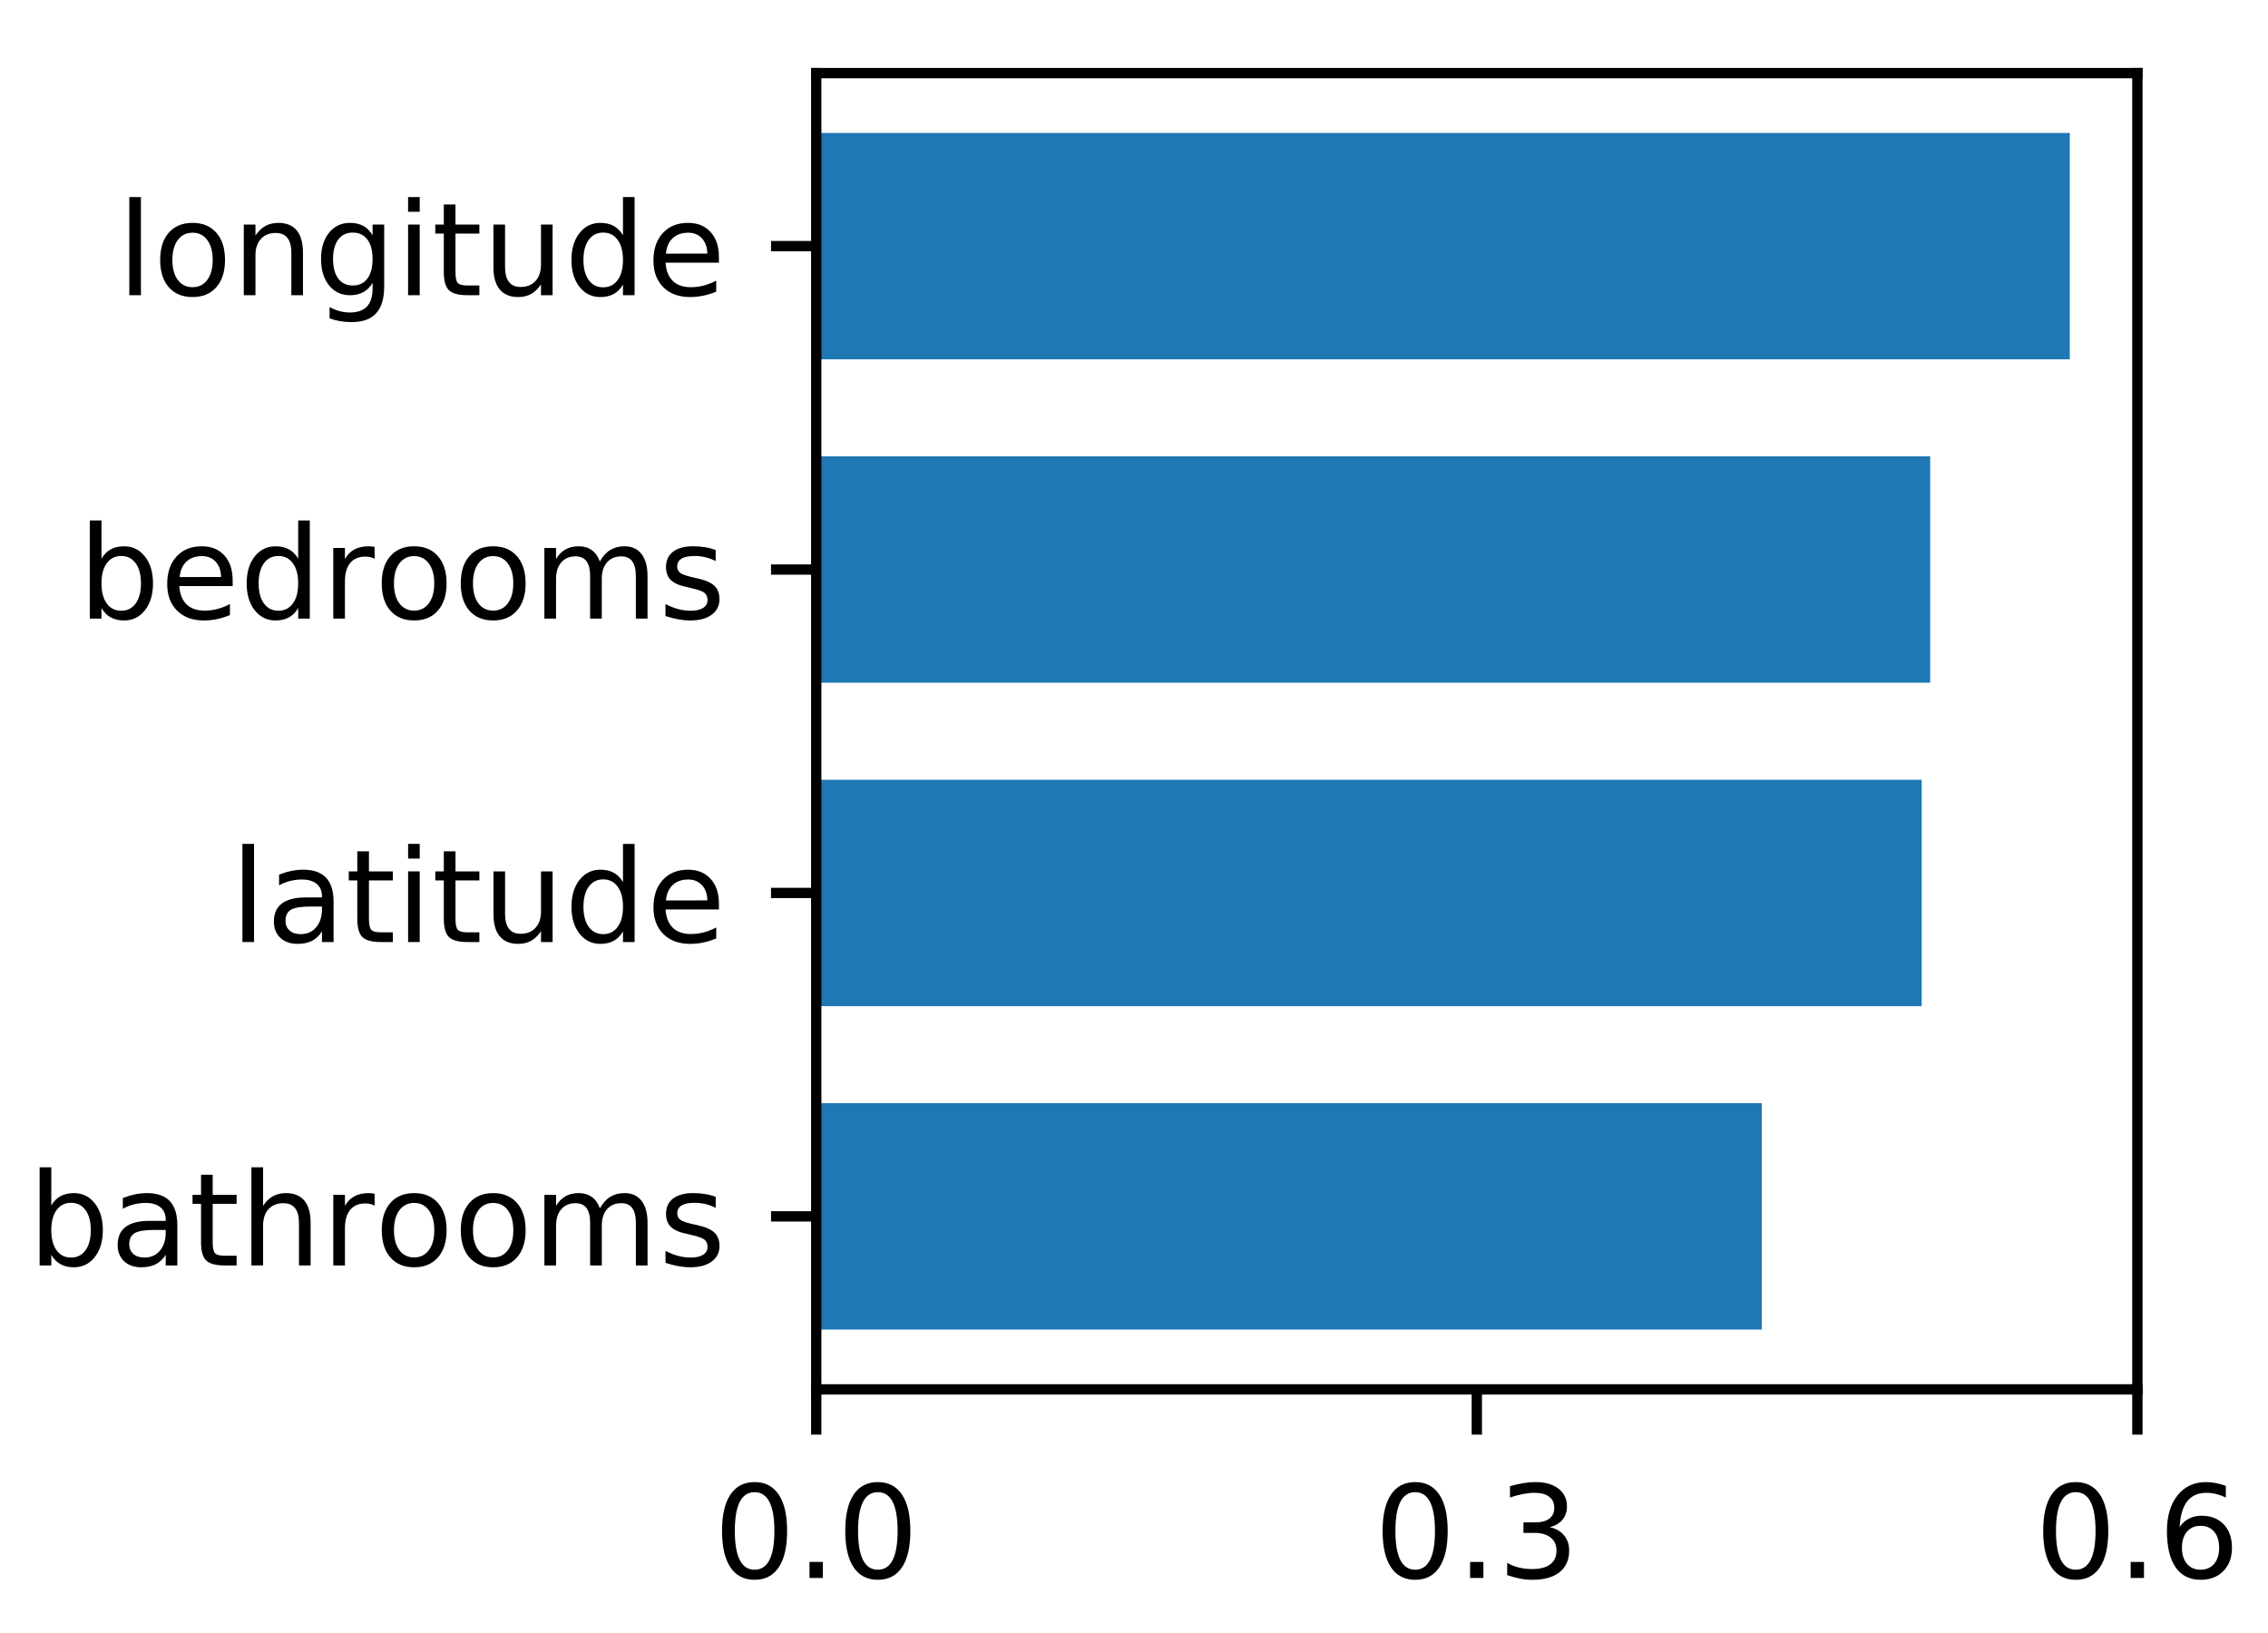
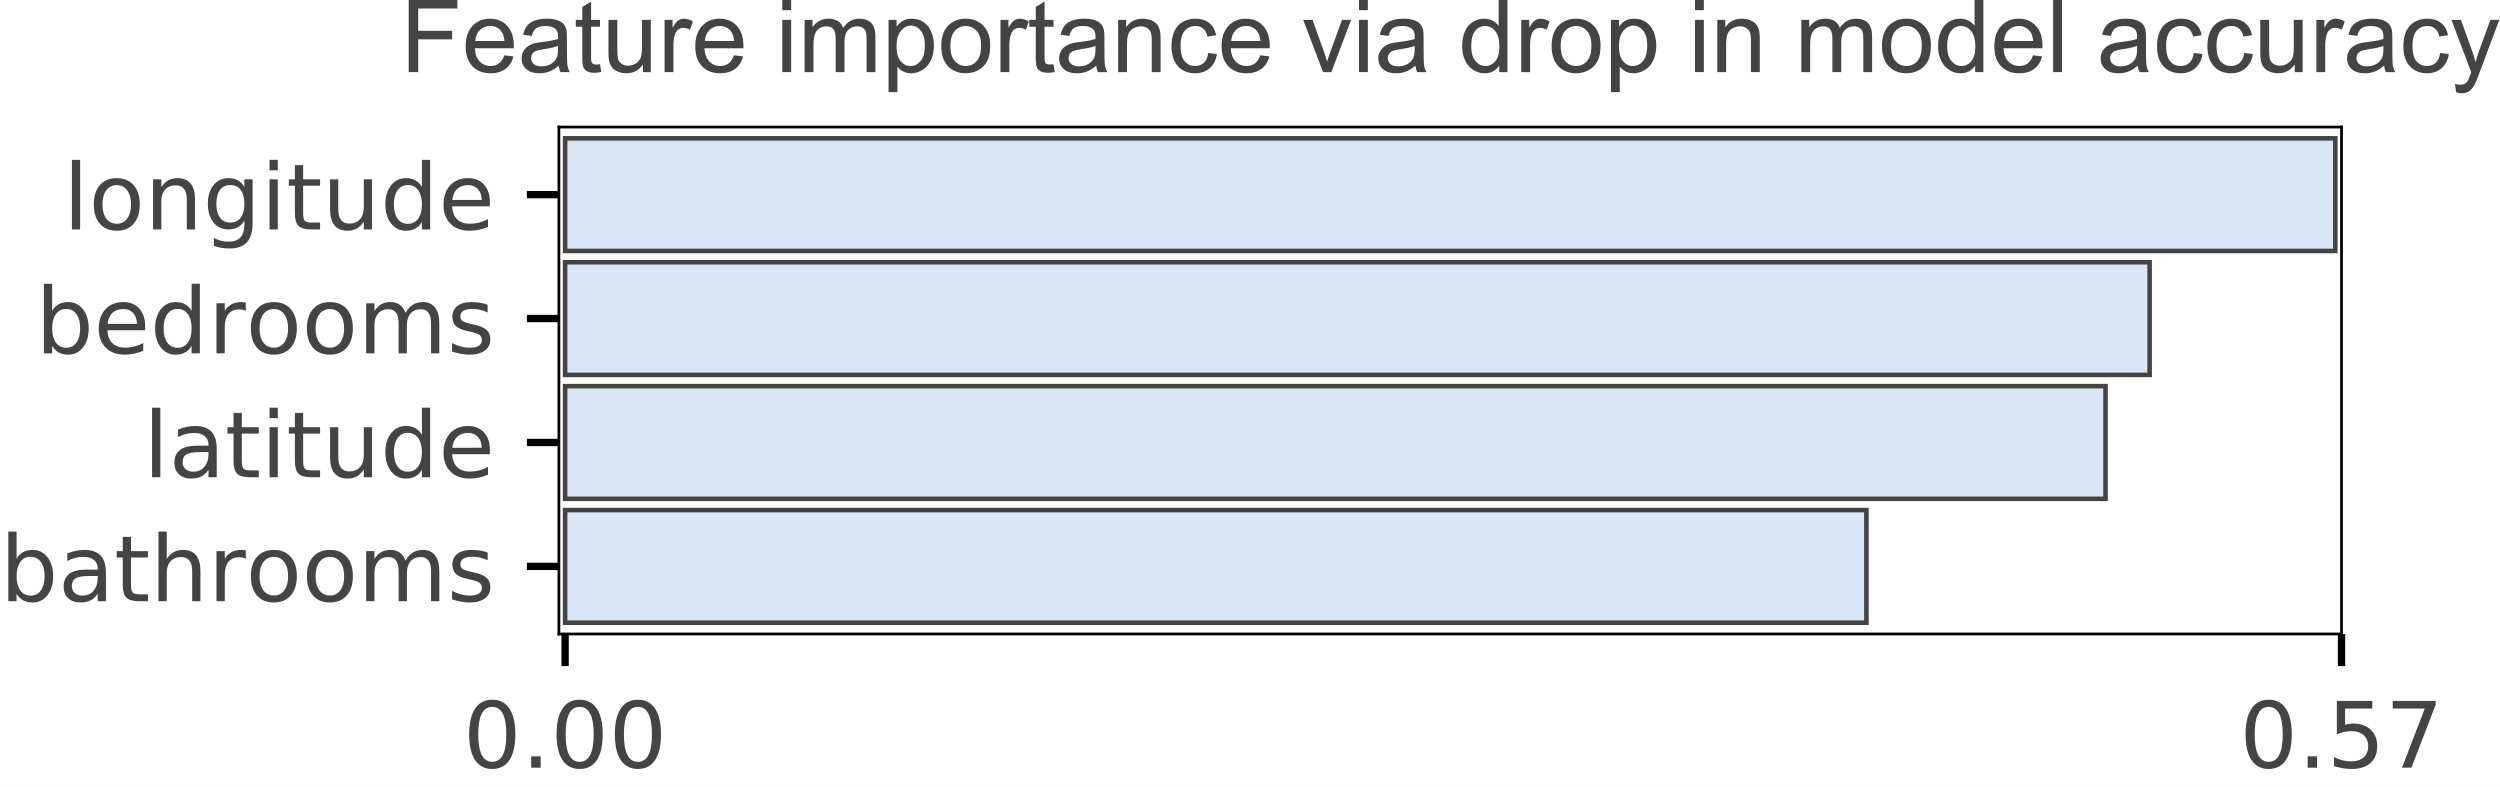
- <svg xmlns="http://www.w3.org/2000/svg" xmlns:xlink="http://www.w3.org/1999/xlink" height="126.398pt" version="1.1" viewBox="0 0 175.582 126.398" width="175.582pt">
+ <svg xmlns="http://www.w3.org/2000/svg" xmlns:xlink="http://www.w3.org/1999/xlink" height="85.905pt" version="1.1" viewBox="0 0 272.984 85.905" width="272.984pt">
  <defs>
    <style type="text/css">
*{stroke-linecap:butt;stroke-linejoin:round;}
  </style>
  </defs>
  <g id="figure_1">
    <g id="patch_1">
-       <path d="M 0 126.398  L 175.582 126.398  L 175.582 0  L 0 0  z " style="fill:#ffffff;" />
+       <path d="M 0 85.905  L 272.984 85.905  L 272.984 0  L 0 0  z " style="fill:#ffffff;" />
    </g>
    <g id="axes_1">
      <g id="patch_2">
-         <path d="M 63.19 107.56  L 165.47 107.56  L 165.47 5.66  L 63.19 5.66  z " style="fill:#ffffff;" />
+         <path d="M 61.03 69.227  L 255.68 69.227  L 255.68 13.874  L 61.03 13.874  z " style="fill:#ffffff;" />
      </g>
      <g id="patch_3">
-         <path clip-path="url(#pc31d99a3a7)" d="M 63.19 102.928  L 136.391 102.928  L 136.391 85.402  L 63.19 85.402  z " style="fill:#1f77b4;" />
+         <path clip-path="url(#pa6d0a59dae)" d="M 61.706 15.104  L 255.003 15.104  L 255.003 27.404  L 61.706 27.404  z " style="fill:#d9e6f5;stroke:#444443;stroke-linejoin:miter;stroke-width:0.5;" />
      </g>
      <g id="patch_4">
-         <path clip-path="url(#pc31d99a3a7)" d="M 63.19 77.891  L 148.772 77.891  L 148.772 60.366  L 63.19 60.366  z " style="fill:#1f77b4;" />
+         <path clip-path="url(#pa6d0a59dae)" d="M 61.706 28.634  L 234.725 28.634  L 234.725 40.935  L 61.706 40.935  z " style="fill:#d9e6f5;stroke:#444443;stroke-linejoin:miter;stroke-width:0.5;" />
      </g>
      <g id="patch_5">
-         <path clip-path="url(#pc31d99a3a7)" d="M 63.19 52.854  L 149.43 52.854  L 149.43 35.329  L 63.19 35.329  z " style="fill:#1f77b4;" />
+         <path clip-path="url(#pa6d0a59dae)" d="M 61.706 42.165  L 229.911 42.165  L 229.911 54.466  L 61.706 54.466  z " style="fill:#d9e6f5;stroke:#444443;stroke-linejoin:miter;stroke-width:0.5;" />
      </g>
      <g id="patch_6">
-         <path clip-path="url(#pc31d99a3a7)" d="M 63.19 27.818  L 160.237 27.818  L 160.237 10.292  L 63.19 10.292  z " style="fill:#1f77b4;" />
+         <path clip-path="url(#pa6d0a59dae)" d="M 61.706 55.696  L 203.801 55.696  L 203.801 67.997  L 61.706 67.997  z " style="fill:#d9e6f5;stroke:#444443;stroke-linejoin:miter;stroke-width:0.5;" />
      </g>
      <g id="matplotlib.axis_1">
        <g id="xtick_1">
          <g id="line2d_1">
            <defs>
-               <path d="M 0 0  L 0 3.5  " id="mc02d2077c4" style="stroke:#000000;stroke-width:0.8;" />
-             </defs>
-             <g>
-               <use style="stroke:#000000;stroke-width:0.8;" x="63.19" xlink:href="#mc02d2077c4" y="107.56" />
+               <path d="M 0 0  L 0 3.5  " id="m51f4e92f05" style="stroke:#000000;stroke-width:0.8;" />
+             </defs>
+             <g>
+               <use style="stroke:#000000;stroke-width:0.8;" x="61.706" xlink:href="#m51f4e92f05" y="69.227" />
            </g>
          </g>
          <g id="text_1">
            <defs>
              <path d="M 31.781 66.406  Q 24.172 66.406 20.328 58.906  Q 16.5 51.422 16.5 36.375  Q 16.5 21.391 20.328 13.891  Q 24.172 6.391 31.781 6.391  Q 39.453 6.391 43.281 13.891  Q 47.125 21.391 47.125 36.375  Q 47.125 51.422 43.281 58.906  Q 39.453 66.406 31.781 66.406  z M 31.781 74.219  Q 44.047 74.219 50.516 64.516  Q 56.984 54.828 56.984 36.375  Q 56.984 17.969 50.516 8.266  Q 44.047 -1.422 31.781 -1.422  Q 19.531 -1.422 13.062 8.266  Q 6.594 17.969 6.594 36.375  Q 6.594 54.828 13.062 64.516  Q 19.531 74.219 31.781 74.219  z " id="DejaVuSans-30" />
              <path d="M 10.688 12.406  L 21 12.406  L 21 0  L 10.688 0  z " id="DejaVuSans-2e" />
            </defs>
-             <g transform="translate(55.23812 122.1584)scale(0.1 -0.1)">
+             <g style="fill:#444443;" transform="translate(50.5732 83.82516)scale(0.1 -0.1)">
              <use xlink:href="#DejaVuSans-30" />
              <use x="63.623" xlink:href="#DejaVuSans-2e" />
              <use x="95.41" xlink:href="#DejaVuSans-30" />
+               <use x="159.033" xlink:href="#DejaVuSans-30" />
            </g>
          </g>
        </g>
        <g id="xtick_2">
          <g id="line2d_2">
            <g>
-               <use style="stroke:#000000;stroke-width:0.8;" x="114.33" xlink:href="#mc02d2077c4" y="107.56" />
+               <use style="stroke:#000000;stroke-width:0.8;" x="255.68" xlink:href="#m51f4e92f05" y="69.227" />
            </g>
          </g>
          <g id="text_2">
            <defs>
-               <path d="M 40.578 39.312  Q 47.656 37.797 51.625 33  Q 55.609 28.219 55.609 21.188  Q 55.609 10.406 48.188 4.484  Q 40.766 -1.422 27.094 -1.422  Q 22.516 -1.422 17.656 -0.516  Q 12.797 0.391 7.625 2.203  L 7.625 11.719  Q 11.719 9.328 16.594 8.109  Q 21.484 6.891 26.812 6.891  Q 36.078 6.891 40.938 10.547  Q 45.797 14.203 45.797 21.188  Q 45.797 27.641 41.281 31.266  Q 36.766 34.906 28.719 34.906  L 20.219 34.906  L 20.219 43.016  L 29.109 43.016  Q 36.375 43.016 40.234 45.922  Q 44.094 48.828 44.094 54.297  Q 44.094 59.906 40.109 62.906  Q 36.141 65.922 28.719 65.922  Q 24.656 65.922 20.016 65.031  Q 15.375 64.156 9.812 62.312  L 9.812 71.094  Q 15.438 72.656 20.344 73.438  Q 25.25 74.219 29.594 74.219  Q 40.828 74.219 47.359 69.109  Q 53.906 64.016 53.906 55.328  Q 53.906 49.266 50.438 45.094  Q 46.969 40.922 40.578 39.312  z " id="DejaVuSans-33" />
-             </defs>
-             <g transform="translate(106.3784 122.1584)scale(0.1 -0.1)">
+               <path d="M 10.797 72.906  L 49.516 72.906  L 49.516 64.594  L 19.828 64.594  L 19.828 46.734  Q 21.969 47.469 24.109 47.828  Q 26.266 48.188 28.422 48.188  Q 40.625 48.188 47.75 41.5  Q 54.891 34.812 54.891 23.391  Q 54.891 11.625 47.562 5.094  Q 40.234 -1.422 26.906 -1.422  Q 22.312 -1.422 17.547 -0.641  Q 12.797 0.141 7.719 1.703  L 7.719 11.625  Q 12.109 9.234 16.797 8.062  Q 21.484 6.891 26.703 6.891  Q 35.156 6.891 40.078 11.328  Q 45.016 15.766 45.016 23.391  Q 45.016 31 40.078 35.438  Q 35.156 39.891 26.703 39.891  Q 22.75 39.891 18.812 39.016  Q 14.891 38.141 10.797 36.281  z " id="DejaVuSans-35" />
+               <path d="M 8.203 72.906  L 55.078 72.906  L 55.078 68.703  L 28.609 0  L 18.312 0  L 43.219 64.594  L 8.203 64.594  z " id="DejaVuSans-37" />
+             </defs>
+             <g style="fill:#444443;" transform="translate(244.5469 83.82516)scale(0.1 -0.1)">
              <use xlink:href="#DejaVuSans-30" />
              <use x="63.623" xlink:href="#DejaVuSans-2e" />
-               <use x="95.41" xlink:href="#DejaVuSans-33" />
-             </g>
-           </g>
-         </g>
-         <g id="xtick_3">
-           <g id="line2d_3">
-             <g>
-               <use style="stroke:#000000;stroke-width:0.8;" x="165.47" xlink:href="#mc02d2077c4" y="107.56" />
-             </g>
-           </g>
-           <g id="text_3">
-             <defs>
-               <path d="M 33.016 40.375  Q 26.375 40.375 22.484 35.828  Q 18.609 31.297 18.609 23.391  Q 18.609 15.531 22.484 10.953  Q 26.375 6.391 33.016 6.391  Q 39.656 6.391 43.531 10.953  Q 47.406 15.531 47.406 23.391  Q 47.406 31.297 43.531 35.828  Q 39.656 40.375 33.016 40.375  z M 52.594 71.297  L 52.594 62.312  Q 48.875 64.062 45.094 64.984  Q 41.312 65.922 37.594 65.922  Q 27.828 65.922 22.672 59.328  Q 17.531 52.734 16.797 39.406  Q 19.672 43.656 24.016 45.922  Q 28.375 48.188 33.594 48.188  Q 44.578 48.188 50.953 41.516  Q 57.328 34.859 57.328 23.391  Q 57.328 12.156 50.688 5.359  Q 44.047 -1.422 33.016 -1.422  Q 20.359 -1.422 13.672 8.266  Q 6.984 17.969 6.984 36.375  Q 6.984 53.656 15.188 63.938  Q 23.391 74.219 37.203 74.219  Q 40.922 74.219 44.703 73.484  Q 48.484 72.75 52.594 71.297  z " id="DejaVuSans-36" />
-             </defs>
-             <g transform="translate(157.5187 122.1584)scale(0.1 -0.1)">
-               <use xlink:href="#DejaVuSans-30" />
-               <use x="63.623" xlink:href="#DejaVuSans-2e" />
-               <use x="95.41" xlink:href="#DejaVuSans-36" />
+               <use x="95.41" xlink:href="#DejaVuSans-35" />
+               <use x="159.033" xlink:href="#DejaVuSans-37" />
            </g>
          </g>
        </g>
      </g>
      <g id="matplotlib.axis_2">
        <g id="ytick_1">
+           <g id="line2d_3">
+             <defs>
+               <path d="M 0 0  L -3.5 0  " id="m15a52dde4e" style="stroke:#000000;stroke-width:0.8;" />
+             </defs>
+             <g>
+               <use style="stroke:#000000;stroke-width:0.8;" x="61.03" xlink:href="#m15a52dde4e" y="21.254" />
+             </g>
+           </g>
+           <g id="text_3">
+             <defs>
+               <path d="M 9.422 75.984  L 18.406 75.984  L 18.406 0  L 9.422 0  z " id="DejaVuSans-6c" />
+               <path d="M 30.609 48.391  Q 23.391 48.391 19.188 42.75  Q 14.984 37.109 14.984 27.297  Q 14.984 17.484 19.156 11.844  Q 23.344 6.203 30.609 6.203  Q 37.797 6.203 41.984 11.859  Q 46.188 17.531 46.188 27.297  Q 46.188 37.016 41.984 42.703  Q 37.797 48.391 30.609 48.391  z M 30.609 56  Q 42.328 56 49.016 48.375  Q 55.719 40.766 55.719 27.297  Q 55.719 13.875 49.016 6.219  Q 42.328 -1.422 30.609 -1.422  Q 18.844 -1.422 12.172 6.219  Q 5.516 13.875 5.516 27.297  Q 5.516 40.766 12.172 48.375  Q 18.844 56 30.609 56  z " id="DejaVuSans-6f" />
+               <path d="M 54.891 33.016  L 54.891 0  L 45.906 0  L 45.906 32.719  Q 45.906 40.484 42.875 44.328  Q 39.844 48.188 33.797 48.188  Q 26.516 48.188 22.312 43.547  Q 18.109 38.922 18.109 30.906  L 18.109 0  L 9.078 0  L 9.078 54.688  L 18.109 54.688  L 18.109 46.188  Q 21.344 51.125 25.703 53.562  Q 30.078 56 35.797 56  Q 45.219 56 50.047 50.172  Q 54.891 44.344 54.891 33.016  z " id="DejaVuSans-6e" />
+               <path d="M 45.406 27.984  Q 45.406 37.75 41.375 43.109  Q 37.359 48.484 30.078 48.484  Q 22.859 48.484 18.828 43.109  Q 14.797 37.75 14.797 27.984  Q 14.797 18.266 18.828 12.891  Q 22.859 7.516 30.078 7.516  Q 37.359 7.516 41.375 12.891  Q 45.406 18.266 45.406 27.984  z M 54.391 6.781  Q 54.391 -7.172 48.188 -13.984  Q 42 -20.797 29.203 -20.797  Q 24.469 -20.797 20.266 -20.094  Q 16.062 -19.391 12.109 -17.922  L 12.109 -9.188  Q 16.062 -11.328 19.922 -12.344  Q 23.781 -13.375 27.781 -13.375  Q 36.625 -13.375 41.016 -8.766  Q 45.406 -4.156 45.406 5.172  L 45.406 9.625  Q 42.625 4.781 38.281 2.391  Q 33.938 0 27.875 0  Q 17.828 0 11.672 7.656  Q 5.516 15.328 5.516 27.984  Q 5.516 40.672 11.672 48.328  Q 17.828 56 27.875 56  Q 33.938 56 38.281 53.609  Q 42.625 51.219 45.406 46.391  L 45.406 54.688  L 54.391 54.688  z " id="DejaVuSans-67" />
+               <path d="M 9.422 54.688  L 18.406 54.688  L 18.406 0  L 9.422 0  z M 9.422 75.984  L 18.406 75.984  L 18.406 64.594  L 9.422 64.594  z " id="DejaVuSans-69" />
+               <path d="M 18.312 70.219  L 18.312 54.688  L 36.812 54.688  L 36.812 47.703  L 18.312 47.703  L 18.312 18.016  Q 18.312 11.328 20.141 9.422  Q 21.969 7.516 27.594 7.516  L 36.812 7.516  L 36.812 0  L 27.594 0  Q 17.188 0 13.234 3.875  Q 9.281 7.766 9.281 18.016  L 9.281 47.703  L 2.688 47.703  L 2.688 54.688  L 9.281 54.688  L 9.281 70.219  z " id="DejaVuSans-74" />
+               <path d="M 8.5 21.578  L 8.5 54.688  L 17.484 54.688  L 17.484 21.922  Q 17.484 14.156 20.5 10.266  Q 23.531 6.391 29.594 6.391  Q 36.859 6.391 41.078 11.031  Q 45.312 15.672 45.312 23.688  L 45.312 54.688  L 54.297 54.688  L 54.297 0  L 45.312 0  L 45.312 8.406  Q 42.047 3.422 37.719 1  Q 33.406 -1.422 27.688 -1.422  Q 18.266 -1.422 13.375 4.438  Q 8.5 10.297 8.5 21.578  z M 31.109 56  z " id="DejaVuSans-75" />
+               <path d="M 45.406 46.391  L 45.406 75.984  L 54.391 75.984  L 54.391 0  L 45.406 0  L 45.406 8.203  Q 42.578 3.328 38.25 0.953  Q 33.938 -1.422 27.875 -1.422  Q 17.969 -1.422 11.734 6.484  Q 5.516 14.406 5.516 27.297  Q 5.516 40.188 11.734 48.094  Q 17.969 56 27.875 56  Q 33.938 56 38.25 53.625  Q 42.578 51.266 45.406 46.391  z M 14.797 27.297  Q 14.797 17.391 18.875 11.75  Q 22.953 6.109 30.078 6.109  Q 37.203 6.109 41.297 11.75  Q 45.406 17.391 45.406 27.297  Q 45.406 37.203 41.297 42.844  Q 37.203 48.484 30.078 48.484  Q 22.953 48.484 18.875 42.844  Q 14.797 37.203 14.797 27.297  z " id="DejaVuSans-64" />
+               <path d="M 56.203 29.594  L 56.203 25.203  L 14.891 25.203  Q 15.484 15.922 20.484 11.062  Q 25.484 6.203 34.422 6.203  Q 39.594 6.203 44.453 7.469  Q 49.312 8.734 54.109 11.281  L 54.109 2.781  Q 49.266 0.734 44.188 -0.344  Q 39.109 -1.422 33.891 -1.422  Q 20.797 -1.422 13.156 6.188  Q 5.516 13.812 5.516 26.812  Q 5.516 40.234 12.766 48.109  Q 20.016 56 32.328 56  Q 43.359 56 49.781 48.891  Q 56.203 41.797 56.203 29.594  z M 47.219 32.234  Q 47.125 39.594 43.094 43.984  Q 39.062 48.391 32.422 48.391  Q 24.906 48.391 20.391 44.141  Q 15.875 39.891 15.188 32.172  z " id="DejaVuSans-65" />
+             </defs>
+             <g style="fill:#444443;" transform="translate(6.909375 25.05323)scale(0.1 -0.1)">
+               <use xlink:href="#DejaVuSans-6c" />
+               <use x="27.783" xlink:href="#DejaVuSans-6f" />
+               <use x="88.965" xlink:href="#DejaVuSans-6e" />
+               <use x="152.344" xlink:href="#DejaVuSans-67" />
+               <use x="215.82" xlink:href="#DejaVuSans-69" />
+               <use x="243.604" xlink:href="#DejaVuSans-74" />
+               <use x="282.812" xlink:href="#DejaVuSans-75" />
+               <use x="346.191" xlink:href="#DejaVuSans-64" />
+               <use x="409.668" xlink:href="#DejaVuSans-65" />
+             </g>
+           </g>
+         </g>
+         <g id="ytick_2">
          <g id="line2d_4">
-             <defs>
-               <path d="M 0 0  L -3.5 0  " id="ma8b361cb1b" style="stroke:#000000;stroke-width:0.8;" />
-             </defs>
-             <g>
-               <use style="stroke:#000000;stroke-width:0.8;" x="63.19" xlink:href="#ma8b361cb1b" y="94.165" />
+             <g>
+               <use style="stroke:#000000;stroke-width:0.8;" x="61.03" xlink:href="#m15a52dde4e" y="34.785" />
            </g>
          </g>
          <g id="text_4">
            <defs>
              <path d="M 48.688 27.297  Q 48.688 37.203 44.609 42.844  Q 40.531 48.484 33.406 48.484  Q 26.266 48.484 22.188 42.844  Q 18.109 37.203 18.109 27.297  Q 18.109 17.391 22.188 11.75  Q 26.266 6.109 33.406 6.109  Q 40.531 6.109 44.609 11.75  Q 48.688 17.391 48.688 27.297  z M 18.109 46.391  Q 20.953 51.266 25.266 53.625  Q 29.594 56 35.594 56  Q 45.562 56 51.781 48.094  Q 58.016 40.188 58.016 27.297  Q 58.016 14.406 51.781 6.484  Q 45.562 -1.422 35.594 -1.422  Q 29.594 -1.422 25.266 0.953  Q 20.953 3.328 18.109 8.203  L 18.109 0  L 9.078 0  L 9.078 75.984  L 18.109 75.984  z " id="DejaVuSans-62" />
-               <path d="M 34.281 27.484  Q 23.391 27.484 19.188 25  Q 14.984 22.516 14.984 16.5  Q 14.984 11.719 18.141 8.906  Q 21.297 6.109 26.703 6.109  Q 34.188 6.109 38.703 11.406  Q 43.219 16.703 43.219 25.484  L 43.219 27.484  z M 52.203 31.203  L 52.203 0  L 43.219 0  L 43.219 8.297  Q 40.141 3.328 35.547 0.953  Q 30.953 -1.422 24.312 -1.422  Q 15.922 -1.422 10.953 3.297  Q 6 8.016 6 15.922  Q 6 25.141 12.172 29.828  Q 18.359 34.516 30.609 34.516  L 43.219 34.516  L 43.219 35.406  Q 43.219 41.609 39.141 45  Q 35.062 48.391 27.688 48.391  Q 23 48.391 18.547 47.266  Q 14.109 46.141 10.016 43.891  L 10.016 52.203  Q 14.938 54.109 19.578 55.047  Q 24.219 56 28.609 56  Q 40.484 56 46.344 49.844  Q 52.203 43.703 52.203 31.203  z " id="DejaVuSans-61" />
-               <path d="M 18.312 70.219  L 18.312 54.688  L 36.812 54.688  L 36.812 47.703  L 18.312 47.703  L 18.312 18.016  Q 18.312 11.328 20.141 9.422  Q 21.969 7.516 27.594 7.516  L 36.812 7.516  L 36.812 0  L 27.594 0  Q 17.188 0 13.234 3.875  Q 9.281 7.766 9.281 18.016  L 9.281 47.703  L 2.688 47.703  L 2.688 54.688  L 9.281 54.688  L 9.281 70.219  z " id="DejaVuSans-74" />
-               <path d="M 54.891 33.016  L 54.891 0  L 45.906 0  L 45.906 32.719  Q 45.906 40.484 42.875 44.328  Q 39.844 48.188 33.797 48.188  Q 26.516 48.188 22.312 43.547  Q 18.109 38.922 18.109 30.906  L 18.109 0  L 9.078 0  L 9.078 75.984  L 18.109 75.984  L 18.109 46.188  Q 21.344 51.125 25.703 53.562  Q 30.078 56 35.797 56  Q 45.219 56 50.047 50.172  Q 54.891 44.344 54.891 33.016  z " id="DejaVuSans-68" />
              <path d="M 41.109 46.297  Q 39.594 47.172 37.812 47.578  Q 36.031 48 33.891 48  Q 26.266 48 22.188 43.047  Q 18.109 38.094 18.109 28.812  L 18.109 0  L 9.078 0  L 9.078 54.688  L 18.109 54.688  L 18.109 46.188  Q 20.953 51.172 25.484 53.578  Q 30.031 56 36.531 56  Q 37.453 56 38.578 55.875  Q 39.703 55.766 41.062 55.516  z " id="DejaVuSans-72" />
-               <path d="M 30.609 48.391  Q 23.391 48.391 19.188 42.75  Q 14.984 37.109 14.984 27.297  Q 14.984 17.484 19.156 11.844  Q 23.344 6.203 30.609 6.203  Q 37.797 6.203 41.984 11.859  Q 46.188 17.531 46.188 27.297  Q 46.188 37.016 41.984 42.703  Q 37.797 48.391 30.609 48.391  z M 30.609 56  Q 42.328 56 49.016 48.375  Q 55.719 40.766 55.719 27.297  Q 55.719 13.875 49.016 6.219  Q 42.328 -1.422 30.609 -1.422  Q 18.844 -1.422 12.172 6.219  Q 5.516 13.875 5.516 27.297  Q 5.516 40.766 12.172 48.375  Q 18.844 56 30.609 56  z " id="DejaVuSans-6f" />
              <path d="M 52 44.188  Q 55.375 50.25 60.062 53.125  Q 64.75 56 71.094 56  Q 79.641 56 84.281 50.016  Q 88.922 44.047 88.922 33.016  L 88.922 0  L 79.891 0  L 79.891 32.719  Q 79.891 40.578 77.094 44.375  Q 74.312 48.188 68.609 48.188  Q 61.625 48.188 57.562 43.547  Q 53.516 38.922 53.516 30.906  L 53.516 0  L 44.484 0  L 44.484 32.719  Q 44.484 40.625 41.703 44.406  Q 38.922 48.188 33.109 48.188  Q 26.219 48.188 22.156 43.531  Q 18.109 38.875 18.109 30.906  L 18.109 0  L 9.078 0  L 9.078 54.688  L 18.109 54.688  L 18.109 46.188  Q 21.188 51.219 25.484 53.609  Q 29.781 56 35.688 56  Q 41.656 56 45.828 52.969  Q 50 49.953 52 44.188  z " id="DejaVuSans-6d" />
              <path d="M 44.281 53.078  L 44.281 44.578  Q 40.484 46.531 36.375 47.5  Q 32.281 48.484 27.875 48.484  Q 21.188 48.484 17.844 46.438  Q 14.5 44.391 14.5 40.281  Q 14.5 37.156 16.891 35.375  Q 19.281 33.594 26.516 31.984  L 29.594 31.297  Q 39.156 29.25 43.188 25.516  Q 47.219 21.781 47.219 15.094  Q 47.219 7.469 41.188 3.016  Q 35.156 -1.422 24.609 -1.422  Q 20.219 -1.422 15.453 -0.562  Q 10.688 0.297 5.422 2  L 5.422 11.281  Q 10.406 8.688 15.234 7.391  Q 20.062 6.109 24.812 6.109  Q 31.156 6.109 34.562 8.281  Q 37.984 10.453 37.984 14.406  Q 37.984 18.062 35.516 20.016  Q 33.062 21.969 24.703 23.781  L 21.578 24.516  Q 13.234 26.266 9.516 29.906  Q 5.812 33.547 5.812 39.891  Q 5.812 47.609 11.281 51.797  Q 16.75 56 26.812 56  Q 31.781 56 36.172 55.266  Q 40.578 54.547 44.281 53.078  z " id="DejaVuSans-73" />
            </defs>
-             <g transform="translate(2.16 97.9645)scale(0.1 -0.1)">
+             <g style="fill:#444443;" transform="translate(3.884375 38.58399)scale(0.1 -0.1)">
+               <use xlink:href="#DejaVuSans-62" />
+               <use x="63.477" xlink:href="#DejaVuSans-65" />
+               <use x="125" xlink:href="#DejaVuSans-64" />
+               <use x="188.477" xlink:href="#DejaVuSans-72" />
+               <use x="229.559" xlink:href="#DejaVuSans-6f" />
+               <use x="290.74" xlink:href="#DejaVuSans-6f" />
+               <use x="351.922" xlink:href="#DejaVuSans-6d" />
+               <use x="449.334" xlink:href="#DejaVuSans-73" />
+             </g>
+           </g>
+         </g>
+         <g id="ytick_3">
+           <g id="line2d_5">
+             <g>
+               <use style="stroke:#000000;stroke-width:0.8;" x="61.03" xlink:href="#m15a52dde4e" y="48.316" />
+             </g>
+           </g>
+           <g id="text_5">
+             <defs>
+               <path d="M 34.281 27.484  Q 23.391 27.484 19.188 25  Q 14.984 22.516 14.984 16.5  Q 14.984 11.719 18.141 8.906  Q 21.297 6.109 26.703 6.109  Q 34.188 6.109 38.703 11.406  Q 43.219 16.703 43.219 25.484  L 43.219 27.484  z M 52.203 31.203  L 52.203 0  L 43.219 0  L 43.219 8.297  Q 40.141 3.328 35.547 0.953  Q 30.953 -1.422 24.312 -1.422  Q 15.922 -1.422 10.953 3.297  Q 6 8.016 6 15.922  Q 6 25.141 12.172 29.828  Q 18.359 34.516 30.609 34.516  L 43.219 34.516  L 43.219 35.406  Q 43.219 41.609 39.141 45  Q 35.062 48.391 27.688 48.391  Q 23 48.391 18.547 47.266  Q 14.109 46.141 10.016 43.891  L 10.016 52.203  Q 14.938 54.109 19.578 55.047  Q 24.219 56 28.609 56  Q 40.484 56 46.344 49.844  Q 52.203 43.703 52.203 31.203  z " id="DejaVuSans-61" />
+             </defs>
+             <g style="fill:#444443;" transform="translate(15.66563 52.11476)scale(0.1 -0.1)">
+               <use xlink:href="#DejaVuSans-6c" />
+               <use x="27.783" xlink:href="#DejaVuSans-61" />
+               <use x="89.062" xlink:href="#DejaVuSans-74" />
+               <use x="128.271" xlink:href="#DejaVuSans-69" />
+               <use x="156.055" xlink:href="#DejaVuSans-74" />
+               <use x="195.264" xlink:href="#DejaVuSans-75" />
+               <use x="258.643" xlink:href="#DejaVuSans-64" />
+               <use x="322.119" xlink:href="#DejaVuSans-65" />
+             </g>
+           </g>
+         </g>
+         <g id="ytick_4">
+           <g id="line2d_6">
+             <g>
+               <use style="stroke:#000000;stroke-width:0.8;" x="61.03" xlink:href="#m15a52dde4e" y="61.846" />
+             </g>
+           </g>
+           <g id="text_6">
+             <defs>
+               <path d="M 54.891 33.016  L 54.891 0  L 45.906 0  L 45.906 32.719  Q 45.906 40.484 42.875 44.328  Q 39.844 48.188 33.797 48.188  Q 26.516 48.188 22.312 43.547  Q 18.109 38.922 18.109 30.906  L 18.109 0  L 9.078 0  L 9.078 75.984  L 18.109 75.984  L 18.109 46.188  Q 21.344 51.125 25.703 53.562  Q 30.078 56 35.797 56  Q 45.219 56 50.047 50.172  Q 54.891 44.344 54.891 33.016  z " id="DejaVuSans-68" />
+             </defs>
+             <g style="fill:#444443;" transform="translate(0 65.64552)scale(0.1 -0.1)">
              <use xlink:href="#DejaVuSans-62" />
              <use x="63.477" xlink:href="#DejaVuSans-61" />
              <use x="124.756" xlink:href="#DejaVuSans-74" />
              <use x="163.965" xlink:href="#DejaVuSans-68" />
              <use x="227.344" xlink:href="#DejaVuSans-72" />
              <use x="268.426" xlink:href="#DejaVuSans-6f" />
              <use x="329.607" xlink:href="#DejaVuSans-6f" />
              <use x="390.789" xlink:href="#DejaVuSans-6d" />
              <use x="488.201" xlink:href="#DejaVuSans-73" />
            </g>
          </g>
        </g>
-         <g id="ytick_2">
-           <g id="line2d_5">
-             <g>
-               <use style="stroke:#000000;stroke-width:0.8;" x="63.19" xlink:href="#ma8b361cb1b" y="69.128" />
-             </g>
-           </g>
-           <g id="text_5">
-             <defs>
-               <path d="M 9.422 75.984  L 18.406 75.984  L 18.406 0  L 9.422 0  z " id="DejaVuSans-6c" />
-               <path d="M 9.422 54.688  L 18.406 54.688  L 18.406 0  L 9.422 0  z M 9.422 75.984  L 18.406 75.984  L 18.406 64.594  L 9.422 64.594  z " id="DejaVuSans-69" />
-               <path d="M 8.5 21.578  L 8.5 54.688  L 17.484 54.688  L 17.484 21.922  Q 17.484 14.156 20.5 10.266  Q 23.531 6.391 29.594 6.391  Q 36.859 6.391 41.078 11.031  Q 45.312 15.672 45.312 23.688  L 45.312 54.688  L 54.297 54.688  L 54.297 0  L 45.312 0  L 45.312 8.406  Q 42.047 3.422 37.719 1  Q 33.406 -1.422 27.688 -1.422  Q 18.266 -1.422 13.375 4.438  Q 8.5 10.297 8.5 21.578  z M 31.109 56  z " id="DejaVuSans-75" />
-               <path d="M 45.406 46.391  L 45.406 75.984  L 54.391 75.984  L 54.391 0  L 45.406 0  L 45.406 8.203  Q 42.578 3.328 38.25 0.953  Q 33.938 -1.422 27.875 -1.422  Q 17.969 -1.422 11.734 6.484  Q 5.516 14.406 5.516 27.297  Q 5.516 40.188 11.734 48.094  Q 17.969 56 27.875 56  Q 33.938 56 38.25 53.625  Q 42.578 51.266 45.406 46.391  z M 14.797 27.297  Q 14.797 17.391 18.875 11.75  Q 22.953 6.109 30.078 6.109  Q 37.203 6.109 41.297 11.75  Q 45.406 17.391 45.406 27.297  Q 45.406 37.203 41.297 42.844  Q 37.203 48.484 30.078 48.484  Q 22.953 48.484 18.875 42.844  Q 14.797 37.203 14.797 27.297  z " id="DejaVuSans-64" />
-               <path d="M 56.203 29.594  L 56.203 25.203  L 14.891 25.203  Q 15.484 15.922 20.484 11.062  Q 25.484 6.203 34.422 6.203  Q 39.594 6.203 44.453 7.469  Q 49.312 8.734 54.109 11.281  L 54.109 2.781  Q 49.266 0.734 44.188 -0.344  Q 39.109 -1.422 33.891 -1.422  Q 20.797 -1.422 13.156 6.188  Q 5.516 13.812 5.516 26.812  Q 5.516 40.234 12.766 48.109  Q 20.016 56 32.328 56  Q 43.359 56 49.781 48.891  Q 56.203 41.797 56.203 29.594  z M 47.219 32.234  Q 47.125 39.594 43.094 43.984  Q 39.062 48.391 32.422 48.391  Q 24.906 48.391 20.391 44.141  Q 15.875 39.891 15.188 32.172  z " id="DejaVuSans-65" />
-             </defs>
-             <g transform="translate(17.82562 72.92765)scale(0.1 -0.1)">
-               <use xlink:href="#DejaVuSans-6c" />
-               <use x="27.783" xlink:href="#DejaVuSans-61" />
-               <use x="89.062" xlink:href="#DejaVuSans-74" />
-               <use x="128.271" xlink:href="#DejaVuSans-69" />
-               <use x="156.055" xlink:href="#DejaVuSans-74" />
-               <use x="195.264" xlink:href="#DejaVuSans-75" />
-               <use x="258.643" xlink:href="#DejaVuSans-64" />
-               <use x="322.119" xlink:href="#DejaVuSans-65" />
-             </g>
-           </g>
-         </g>
-         <g id="ytick_3">
-           <g id="line2d_6">
-             <g>
-               <use style="stroke:#000000;stroke-width:0.8;" x="63.19" xlink:href="#ma8b361cb1b" y="44.092" />
-             </g>
-           </g>
-           <g id="text_6">
-             <g transform="translate(6.044375 47.89079)scale(0.1 -0.1)">
-               <use xlink:href="#DejaVuSans-62" />
-               <use x="63.477" xlink:href="#DejaVuSans-65" />
-               <use x="125" xlink:href="#DejaVuSans-64" />
-               <use x="188.477" xlink:href="#DejaVuSans-72" />
-               <use x="229.559" xlink:href="#DejaVuSans-6f" />
-               <use x="290.74" xlink:href="#DejaVuSans-6f" />
-               <use x="351.922" xlink:href="#DejaVuSans-6d" />
-               <use x="449.334" xlink:href="#DejaVuSans-73" />
-             </g>
-           </g>
-         </g>
-         <g id="ytick_4">
-           <g id="line2d_7">
-             <g>
-               <use style="stroke:#000000;stroke-width:0.8;" x="63.19" xlink:href="#ma8b361cb1b" y="19.055" />
-             </g>
-           </g>
-           <g id="text_7">
-             <defs>
-               <path d="M 54.891 33.016  L 54.891 0  L 45.906 0  L 45.906 32.719  Q 45.906 40.484 42.875 44.328  Q 39.844 48.188 33.797 48.188  Q 26.516 48.188 22.312 43.547  Q 18.109 38.922 18.109 30.906  L 18.109 0  L 9.078 0  L 9.078 54.688  L 18.109 54.688  L 18.109 46.188  Q 21.344 51.125 25.703 53.562  Q 30.078 56 35.797 56  Q 45.219 56 50.047 50.172  Q 54.891 44.344 54.891 33.016  z " id="DejaVuSans-6e" />
-               <path d="M 45.406 27.984  Q 45.406 37.75 41.375 43.109  Q 37.359 48.484 30.078 48.484  Q 22.859 48.484 18.828 43.109  Q 14.797 37.75 14.797 27.984  Q 14.797 18.266 18.828 12.891  Q 22.859 7.516 30.078 7.516  Q 37.359 7.516 41.375 12.891  Q 45.406 18.266 45.406 27.984  z M 54.391 6.781  Q 54.391 -7.172 48.188 -13.984  Q 42 -20.797 29.203 -20.797  Q 24.469 -20.797 20.266 -20.094  Q 16.062 -19.391 12.109 -17.922  L 12.109 -9.188  Q 16.062 -11.328 19.922 -12.344  Q 23.781 -13.375 27.781 -13.375  Q 36.625 -13.375 41.016 -8.766  Q 45.406 -4.156 45.406 5.172  L 45.406 9.625  Q 42.625 4.781 38.281 2.391  Q 33.938 0 27.875 0  Q 17.828 0 11.672 7.656  Q 5.516 15.328 5.516 27.984  Q 5.516 40.672 11.672 48.328  Q 17.828 56 27.875 56  Q 33.938 56 38.281 53.609  Q 42.625 51.219 45.406 46.391  L 45.406 54.688  L 54.391 54.688  z " id="DejaVuSans-67" />
-             </defs>
-             <g transform="translate(9.069375 22.85394)scale(0.1 -0.1)">
-               <use xlink:href="#DejaVuSans-6c" />
-               <use x="27.783" xlink:href="#DejaVuSans-6f" />
-               <use x="88.965" xlink:href="#DejaVuSans-6e" />
-               <use x="152.344" xlink:href="#DejaVuSans-67" />
-               <use x="215.82" xlink:href="#DejaVuSans-69" />
-               <use x="243.604" xlink:href="#DejaVuSans-74" />
-               <use x="282.812" xlink:href="#DejaVuSans-75" />
-               <use x="346.191" xlink:href="#DejaVuSans-64" />
-               <use x="409.668" xlink:href="#DejaVuSans-65" />
-             </g>
-           </g>
-         </g>
      </g>
      <g id="patch_7">
-         <path d="M 63.19 107.56  L 63.19 5.66  " style="fill:none;stroke:#000000;stroke-linecap:square;stroke-linejoin:miter;stroke-width:0.8;" />
+         <path d="M 61.03 69.227  L 61.03 13.874  " style="fill:none;stroke:#000000;stroke-linecap:square;stroke-linejoin:miter;stroke-width:0.3;" />
      </g>
      <g id="patch_8">
-         <path d="M 165.47 107.56  L 165.47 5.66  " style="fill:none;stroke:#000000;stroke-linecap:square;stroke-linejoin:miter;stroke-width:0.8;" />
+         <path d="M 255.68 69.227  L 255.68 13.874  " style="fill:none;stroke:#000000;stroke-linecap:square;stroke-linejoin:miter;stroke-width:0.3;" />
      </g>
      <g id="patch_9">
-         <path d="M 63.19 107.56  L 165.47 107.56  " style="fill:none;stroke:#000000;stroke-linecap:square;stroke-linejoin:miter;stroke-width:0.8;" />
+         <path d="M 61.03 69.227  L 255.68 69.227  " style="fill:none;stroke:#000000;stroke-linecap:square;stroke-linejoin:miter;stroke-width:0.3;" />
      </g>
      <g id="patch_10">
-         <path d="M 63.19 5.66  L 165.47 5.66  " style="fill:none;stroke:#000000;stroke-linecap:square;stroke-linejoin:miter;stroke-width:0.8;" />
+         <path d="M 61.03 13.874  L 255.68 13.874  " style="fill:none;stroke:#000000;stroke-linecap:square;stroke-linejoin:miter;stroke-width:0.3;" />
+       </g>
+       <g id="text_7">
+         <defs>
+           <path d="M 8.203 0  L 8.203 71.578  L 56.5 71.578  L 56.5 63.141  L 17.672 63.141  L 17.672 40.969  L 51.266 40.969  L 51.266 32.516  L 17.672 32.516  L 17.672 0  z " id="ArialMT-46" />
+           <path d="M 42.094 16.703  L 51.172 15.578  Q 49.031 7.625 43.219 3.219  Q 37.406 -1.172 28.375 -1.172  Q 17 -1.172 10.328 5.828  Q 3.656 12.844 3.656 25.484  Q 3.656 38.578 10.391 45.797  Q 17.141 53.031 27.875 53.031  Q 38.281 53.031 44.875 45.953  Q 51.469 38.875 51.469 26.031  Q 51.469 25.25 51.422 23.688  L 12.75 23.688  Q 13.234 15.141 17.578 10.594  Q 21.922 6.062 28.422 6.062  Q 33.25 6.062 36.672 8.594  Q 40.094 11.141 42.094 16.703  z M 13.234 30.906  L 42.188 30.906  Q 41.609 37.453 38.875 40.719  Q 34.672 45.797 27.984 45.797  Q 21.922 45.797 17.797 41.75  Q 13.672 37.703 13.234 30.906  z " id="ArialMT-65" />
+           <path d="M 40.438 6.391  Q 35.547 2.25 31.031 0.531  Q 26.516 -1.172 21.344 -1.172  Q 12.797 -1.172 8.203 3  Q 3.609 7.172 3.609 13.672  Q 3.609 17.484 5.344 20.625  Q 7.078 23.781 9.891 25.688  Q 12.703 27.594 16.219 28.562  Q 18.797 29.25 24.031 29.891  Q 34.672 31.156 39.703 32.906  Q 39.75 34.719 39.75 35.203  Q 39.75 40.578 37.25 42.781  Q 33.891 45.75 27.25 45.75  Q 21.047 45.75 18.094 43.578  Q 15.141 41.406 13.719 35.891  L 5.125 37.062  Q 6.297 42.578 8.984 45.969  Q 11.672 49.359 16.75 51.188  Q 21.828 53.031 28.516 53.031  Q 35.156 53.031 39.297 51.469  Q 43.453 49.906 45.406 47.531  Q 47.359 45.172 48.141 41.547  Q 48.578 39.312 48.578 33.453  L 48.578 21.734  Q 48.578 9.469 49.141 6.219  Q 49.703 2.984 51.375 0  L 42.188 0  Q 40.828 2.734 40.438 6.391  z M 39.703 26.031  Q 34.906 24.078 25.344 22.703  Q 19.922 21.922 17.672 20.938  Q 15.438 19.969 14.203 18.094  Q 12.984 16.219 12.984 13.922  Q 12.984 10.406 15.641 8.062  Q 18.312 5.719 23.438 5.719  Q 28.516 5.719 32.469 7.938  Q 36.422 10.156 38.281 14.016  Q 39.703 17 39.703 22.797  z " id="ArialMT-61" />
+           <path d="M 25.781 7.859  L 27.047 0.094  Q 23.344 -0.688 20.406 -0.688  Q 15.625 -0.688 12.984 0.828  Q 10.359 2.344 9.281 4.812  Q 8.203 7.281 8.203 15.188  L 8.203 45.016  L 1.766 45.016  L 1.766 51.859  L 8.203 51.859  L 8.203 64.703  L 16.938 69.969  L 16.938 51.859  L 25.781 51.859  L 25.781 45.016  L 16.938 45.016  L 16.938 14.703  Q 16.938 10.938 17.406 9.859  Q 17.875 8.797 18.922 8.156  Q 19.969 7.516 21.922 7.516  Q 23.391 7.516 25.781 7.859  z " id="ArialMT-74" />
+           <path d="M 40.578 0  L 40.578 7.625  Q 34.516 -1.172 24.125 -1.172  Q 19.531 -1.172 15.547 0.578  Q 11.578 2.344 9.641 5  Q 7.719 7.672 6.938 11.531  Q 6.391 14.109 6.391 19.734  L 6.391 51.859  L 15.188 51.859  L 15.188 23.094  Q 15.188 16.219 15.719 13.812  Q 16.547 10.359 19.234 8.375  Q 21.922 6.391 25.875 6.391  Q 29.828 6.391 33.297 8.422  Q 36.766 10.453 38.203 13.938  Q 39.656 17.438 39.656 24.078  L 39.656 51.859  L 48.438 51.859  L 48.438 0  z " id="ArialMT-75" />
+           <path d="M 6.5 0  L 6.5 51.859  L 14.406 51.859  L 14.406 44  Q 17.438 49.516 20 51.266  Q 22.562 53.031 25.641 53.031  Q 30.078 53.031 34.672 50.203  L 31.641 42.047  Q 28.422 43.953 25.203 43.953  Q 22.312 43.953 20.016 42.219  Q 17.719 40.484 16.75 37.406  Q 15.281 32.719 15.281 27.156  L 15.281 0  z " id="ArialMT-72" />
+           <path id="ArialMT-20" />
+           <path d="M 6.641 61.469  L 6.641 71.578  L 15.438 71.578  L 15.438 61.469  z M 6.641 0  L 6.641 51.859  L 15.438 51.859  L 15.438 0  z " id="ArialMT-69" />
+           <path d="M 6.594 0  L 6.594 51.859  L 14.453 51.859  L 14.453 44.578  Q 16.891 48.391 20.938 50.703  Q 25 53.031 30.172 53.031  Q 35.938 53.031 39.625 50.641  Q 43.312 48.25 44.828 43.953  Q 50.984 53.031 60.844 53.031  Q 68.562 53.031 72.703 48.75  Q 76.859 44.484 76.859 35.594  L 76.859 0  L 68.109 0  L 68.109 32.672  Q 68.109 37.938 67.25 40.25  Q 66.406 42.578 64.156 43.984  Q 61.922 45.406 58.891 45.406  Q 53.422 45.406 49.797 41.766  Q 46.188 38.141 46.188 30.125  L 46.188 0  L 37.406 0  L 37.406 33.688  Q 37.406 39.547 35.25 42.469  Q 33.109 45.406 28.219 45.406  Q 24.516 45.406 21.359 43.453  Q 18.219 41.5 16.797 37.734  Q 15.375 33.984 15.375 26.906  L 15.375 0  z " id="ArialMT-6d" />
+           <path d="M 6.594 -19.875  L 6.594 51.859  L 14.594 51.859  L 14.594 45.125  Q 17.438 49.078 21 51.047  Q 24.562 53.031 29.641 53.031  Q 36.281 53.031 41.359 49.609  Q 46.438 46.188 49.016 39.953  Q 51.609 33.734 51.609 26.312  Q 51.609 18.359 48.75 11.984  Q 45.906 5.609 40.453 2.219  Q 35.016 -1.172 29 -1.172  Q 24.609 -1.172 21.109 0.688  Q 17.625 2.547 15.375 5.375  L 15.375 -19.875  z M 14.547 25.641  Q 14.547 15.625 18.594 10.844  Q 22.656 6.062 28.422 6.062  Q 34.281 6.062 38.453 11.016  Q 42.625 15.969 42.625 26.375  Q 42.625 36.281 38.547 41.203  Q 34.469 46.141 28.812 46.141  Q 23.188 46.141 18.859 40.891  Q 14.547 35.641 14.547 25.641  z " id="ArialMT-70" />
+           <path d="M 3.328 25.922  Q 3.328 40.328 11.328 47.266  Q 18.016 53.031 27.641 53.031  Q 38.328 53.031 45.109 46.016  Q 51.906 39.016 51.906 26.656  Q 51.906 16.656 48.906 10.906  Q 45.906 5.172 40.156 2  Q 34.422 -1.172 27.641 -1.172  Q 16.75 -1.172 10.031 5.812  Q 3.328 12.797 3.328 25.922  z M 12.359 25.922  Q 12.359 15.969 16.703 11.016  Q 21.047 6.062 27.641 6.062  Q 34.188 6.062 38.531 11.031  Q 42.875 16.016 42.875 26.219  Q 42.875 35.844 38.5 40.797  Q 34.125 45.75 27.641 45.75  Q 21.047 45.75 16.703 40.812  Q 12.359 35.891 12.359 25.922  z " id="ArialMT-6f" />
+           <path d="M 6.594 0  L 6.594 51.859  L 14.5 51.859  L 14.5 44.484  Q 20.219 53.031 31 53.031  Q 35.688 53.031 39.625 51.344  Q 43.562 49.656 45.516 46.922  Q 47.469 44.188 48.25 40.438  Q 48.734 37.984 48.734 31.891  L 48.734 0  L 39.938 0  L 39.938 31.547  Q 39.938 36.922 38.906 39.578  Q 37.891 42.234 35.281 43.812  Q 32.672 45.406 29.156 45.406  Q 23.531 45.406 19.453 41.844  Q 15.375 38.281 15.375 28.328  L 15.375 0  z " id="ArialMT-6e" />
+           <path d="M 40.438 19  L 49.078 17.875  Q 47.656 8.938 41.812 3.875  Q 35.984 -1.172 27.484 -1.172  Q 16.844 -1.172 10.375 5.781  Q 3.906 12.75 3.906 25.734  Q 3.906 34.125 6.688 40.422  Q 9.469 46.734 15.156 49.875  Q 20.844 53.031 27.547 53.031  Q 35.984 53.031 41.359 48.75  Q 46.734 44.484 48.25 36.625  L 39.703 35.297  Q 38.484 40.531 35.375 43.156  Q 32.281 45.797 27.875 45.797  Q 21.234 45.797 17.078 41.031  Q 12.938 36.281 12.938 25.984  Q 12.938 15.531 16.938 10.797  Q 20.953 6.062 27.391 6.062  Q 32.562 6.062 36.031 9.234  Q 39.5 12.406 40.438 19  z " id="ArialMT-63" />
+           <path d="M 21 0  L 1.266 51.859  L 10.547 51.859  L 21.688 20.797  Q 23.484 15.766 25 10.359  Q 26.172 14.453 28.266 20.219  L 39.797 51.859  L 48.828 51.859  L 29.203 0  z " id="ArialMT-76" />
+           <path d="M 40.234 0  L 40.234 6.547  Q 35.297 -1.172 25.734 -1.172  Q 19.531 -1.172 14.328 2.25  Q 9.125 5.672 6.266 11.797  Q 3.422 17.922 3.422 25.875  Q 3.422 33.641 6 39.969  Q 8.594 46.297 13.766 49.656  Q 18.953 53.031 25.344 53.031  Q 30.031 53.031 33.688 51.047  Q 37.359 49.078 39.656 45.906  L 39.656 71.578  L 48.391 71.578  L 48.391 0  z M 12.453 25.875  Q 12.453 15.922 16.641 10.984  Q 20.844 6.062 26.562 6.062  Q 32.328 6.062 36.344 10.766  Q 40.375 15.484 40.375 25.141  Q 40.375 35.797 36.266 40.766  Q 32.172 45.75 26.172 45.75  Q 20.312 45.75 16.375 40.969  Q 12.453 36.188 12.453 25.875  z " id="ArialMT-64" />
+           <path d="M 6.391 0  L 6.391 71.578  L 15.188 71.578  L 15.188 0  z " id="ArialMT-6c" />
+           <path d="M 6.203 -19.969  L 5.219 -11.719  Q 8.109 -12.5 10.25 -12.5  Q 13.188 -12.5 14.938 -11.516  Q 16.703 -10.547 17.828 -8.797  Q 18.656 -7.469 20.516 -2.25  Q 20.75 -1.516 21.297 -0.094  L 1.609 51.859  L 11.078 51.859  L 21.875 21.828  Q 23.969 16.109 25.641 9.812  Q 27.156 15.875 29.25 21.625  L 40.328 51.859  L 49.125 51.859  L 29.391 -0.875  Q 26.219 -9.422 24.469 -12.641  Q 22.125 -17 19.094 -19.016  Q 16.062 -21.047 11.859 -21.047  Q 9.328 -21.047 6.203 -19.969  z " id="ArialMT-79" />
+         </defs>
+         <g style="fill:#444443;" transform="translate(43.72523 7.873594)scale(0.11 -0.11)">
+           <use xlink:href="#ArialMT-46" />
+           <use x="61.084" xlink:href="#ArialMT-65" />
+           <use x="116.699" xlink:href="#ArialMT-61" />
+           <use x="172.314" xlink:href="#ArialMT-74" />
+           <use x="200.098" xlink:href="#ArialMT-75" />
+           <use x="255.713" xlink:href="#ArialMT-72" />
+           <use x="289.014" xlink:href="#ArialMT-65" />
+           <use x="344.629" xlink:href="#ArialMT-20" />
+           <use x="372.412" xlink:href="#ArialMT-69" />
+           <use x="394.629" xlink:href="#ArialMT-6d" />
+           <use x="477.93" xlink:href="#ArialMT-70" />
+           <use x="533.545" xlink:href="#ArialMT-6f" />
+           <use x="589.16" xlink:href="#ArialMT-72" />
+           <use x="622.461" xlink:href="#ArialMT-74" />
+           <use x="650.244" xlink:href="#ArialMT-61" />
+           <use x="705.859" xlink:href="#ArialMT-6e" />
+           <use x="761.475" xlink:href="#ArialMT-63" />
+           <use x="811.475" xlink:href="#ArialMT-65" />
+           <use x="867.09" xlink:href="#ArialMT-20" />
+           <use x="894.873" xlink:href="#ArialMT-76" />
+           <use x="944.873" xlink:href="#ArialMT-69" />
+           <use x="967.09" xlink:href="#ArialMT-61" />
+           <use x="1022.705" xlink:href="#ArialMT-20" />
+           <use x="1050.488" xlink:href="#ArialMT-64" />
+           <use x="1106.104" xlink:href="#ArialMT-72" />
+           <use x="1139.404" xlink:href="#ArialMT-6f" />
+           <use x="1195.02" xlink:href="#ArialMT-70" />
+           <use x="1250.635" xlink:href="#ArialMT-20" />
+           <use x="1278.418" xlink:href="#ArialMT-69" />
+           <use x="1300.635" xlink:href="#ArialMT-6e" />
+           <use x="1356.25" xlink:href="#ArialMT-20" />
+           <use x="1384.033" xlink:href="#ArialMT-6d" />
+           <use x="1467.334" xlink:href="#ArialMT-6f" />
+           <use x="1522.949" xlink:href="#ArialMT-64" />
+           <use x="1578.564" xlink:href="#ArialMT-65" />
+           <use x="1634.18" xlink:href="#ArialMT-6c" />
+           <use x="1656.396" xlink:href="#ArialMT-20" />
+           <use x="1684.18" xlink:href="#ArialMT-61" />
+           <use x="1739.795" xlink:href="#ArialMT-63" />
+           <use x="1789.795" xlink:href="#ArialMT-63" />
+           <use x="1839.795" xlink:href="#ArialMT-75" />
+           <use x="1895.41" xlink:href="#ArialMT-72" />
+           <use x="1928.711" xlink:href="#ArialMT-61" />
+           <use x="1984.326" xlink:href="#ArialMT-63" />
+           <use x="2034.326" xlink:href="#ArialMT-79" />
+         </g>
      </g>
    </g>
  </g>
  <defs>
-     <clipPath id="pc31d99a3a7">
-       <rect height="101.9" width="102.281" x="63.19" y="5.66" />
+     <clipPath id="pa6d0a59dae">
+       <rect height="55.353" width="194.65" x="61.03" y="13.874" />
    </clipPath>
  </defs>
</svg>
